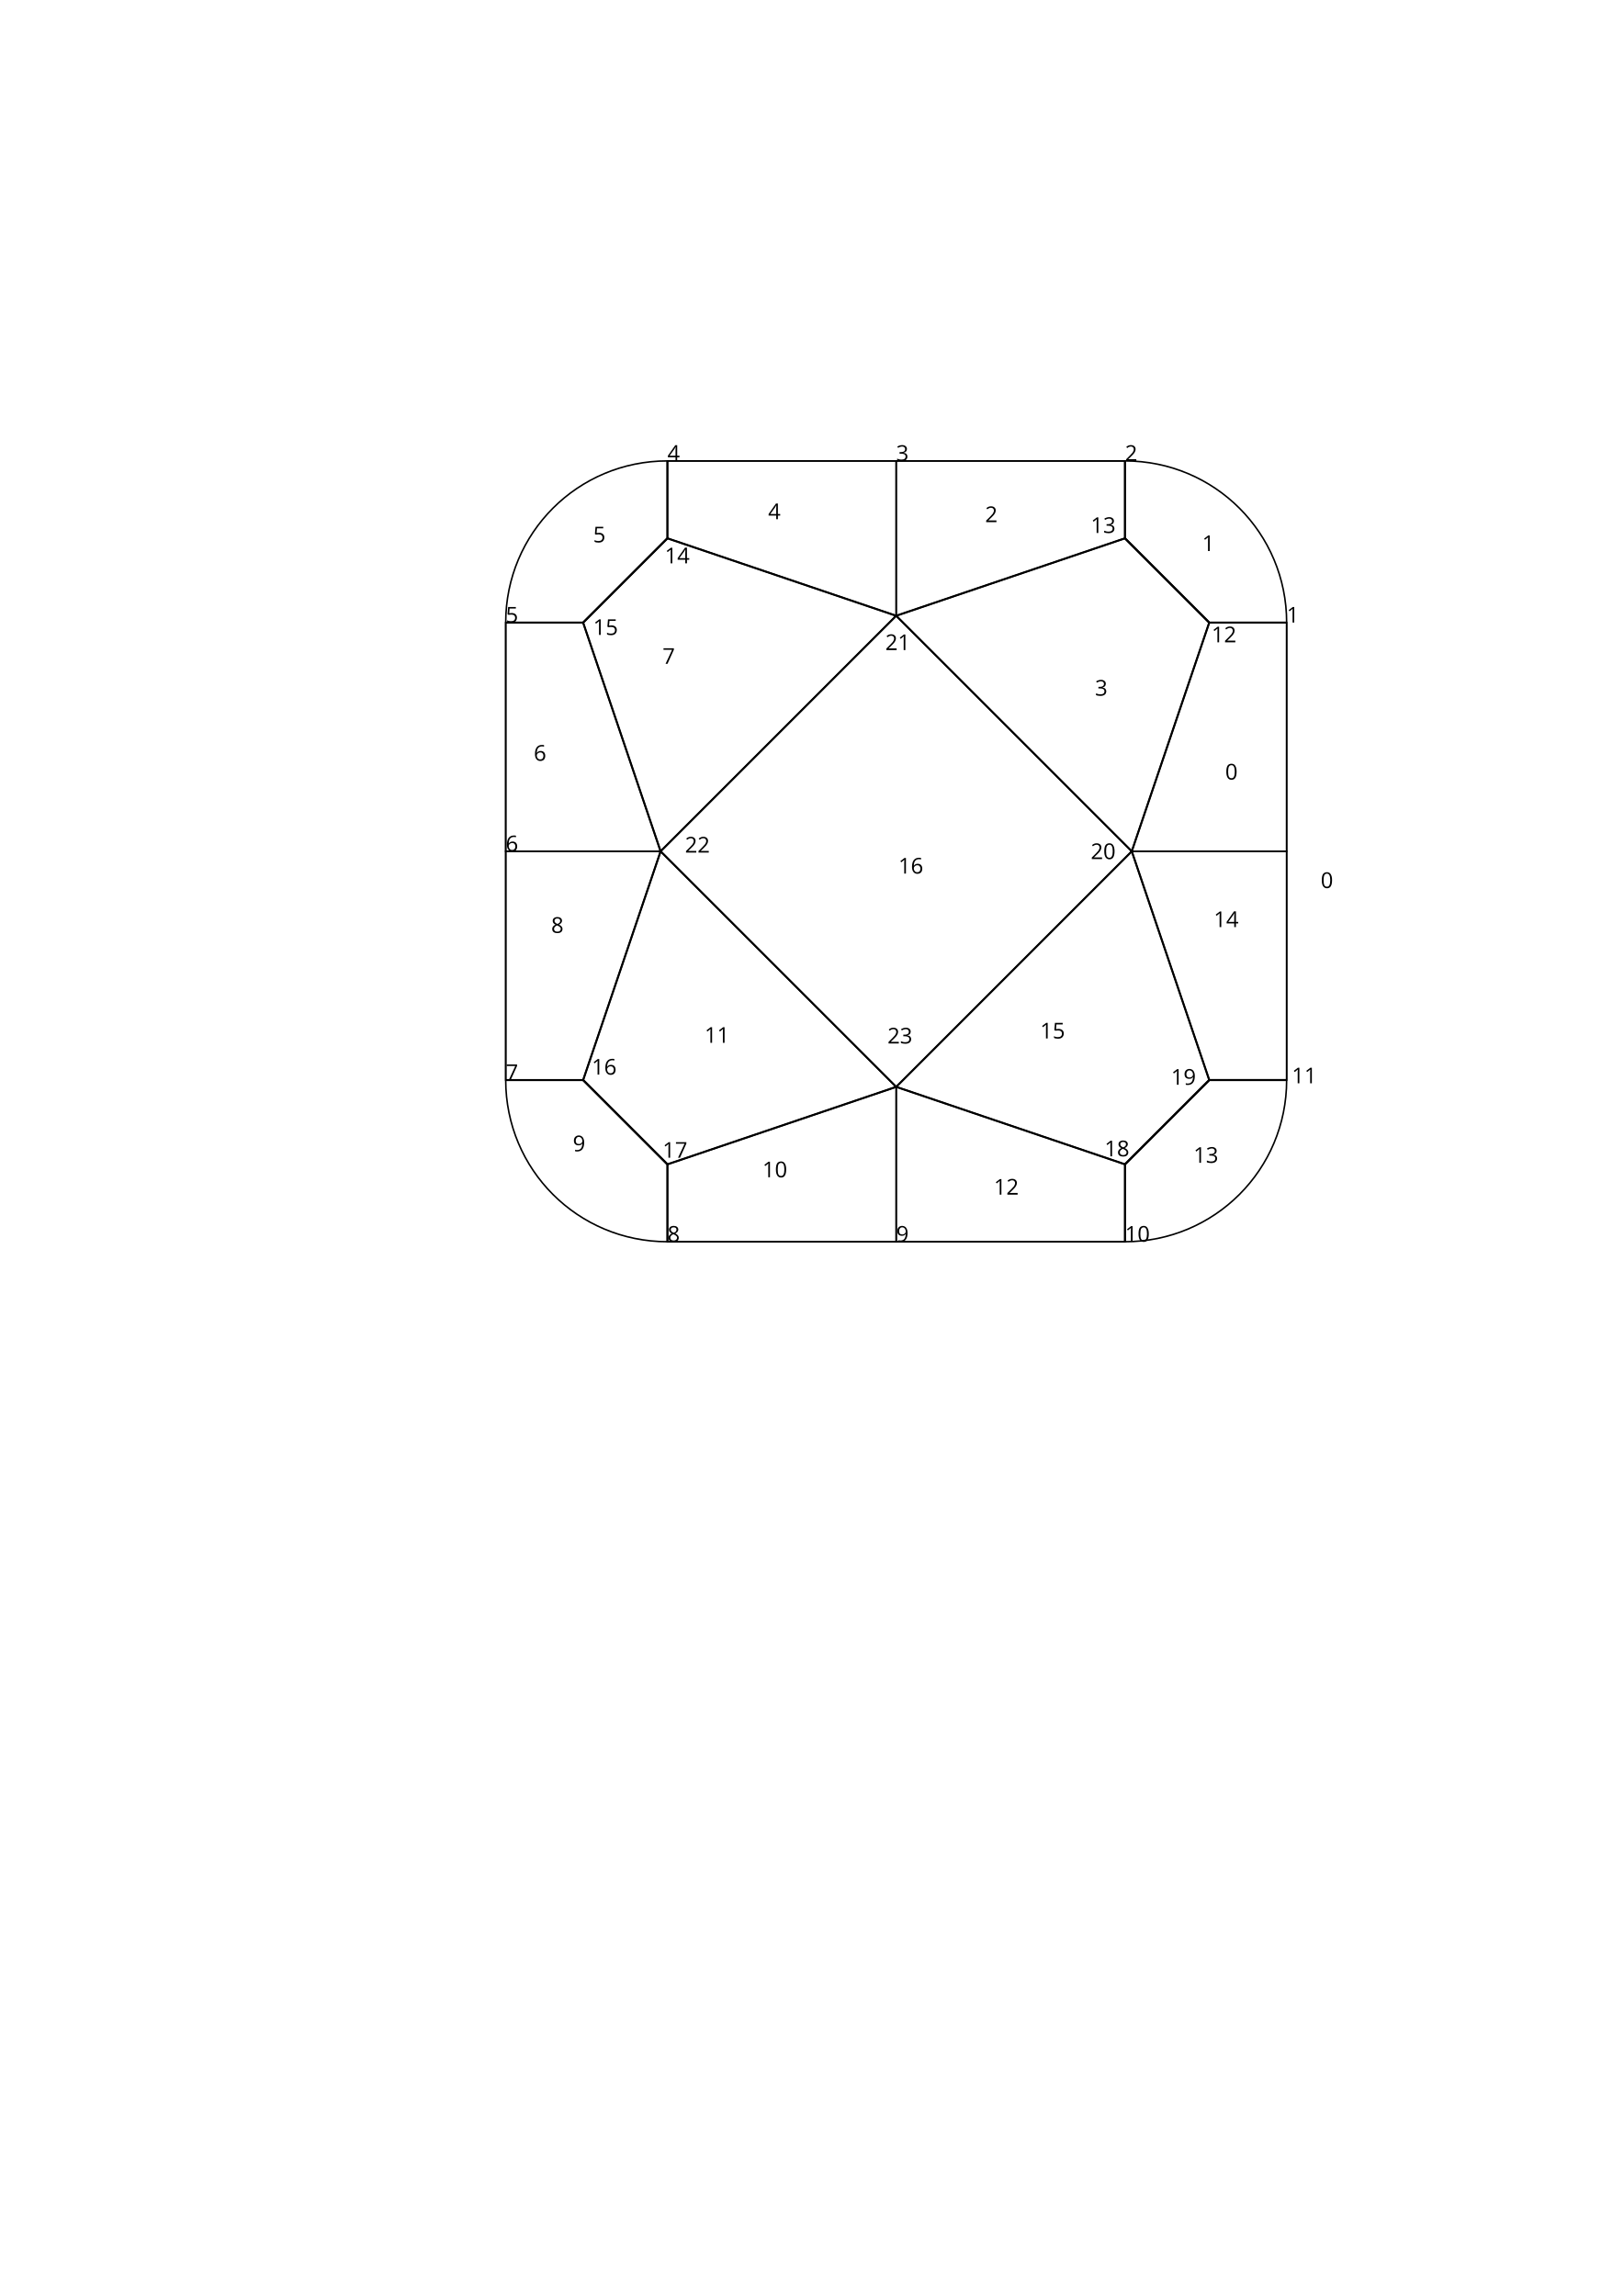
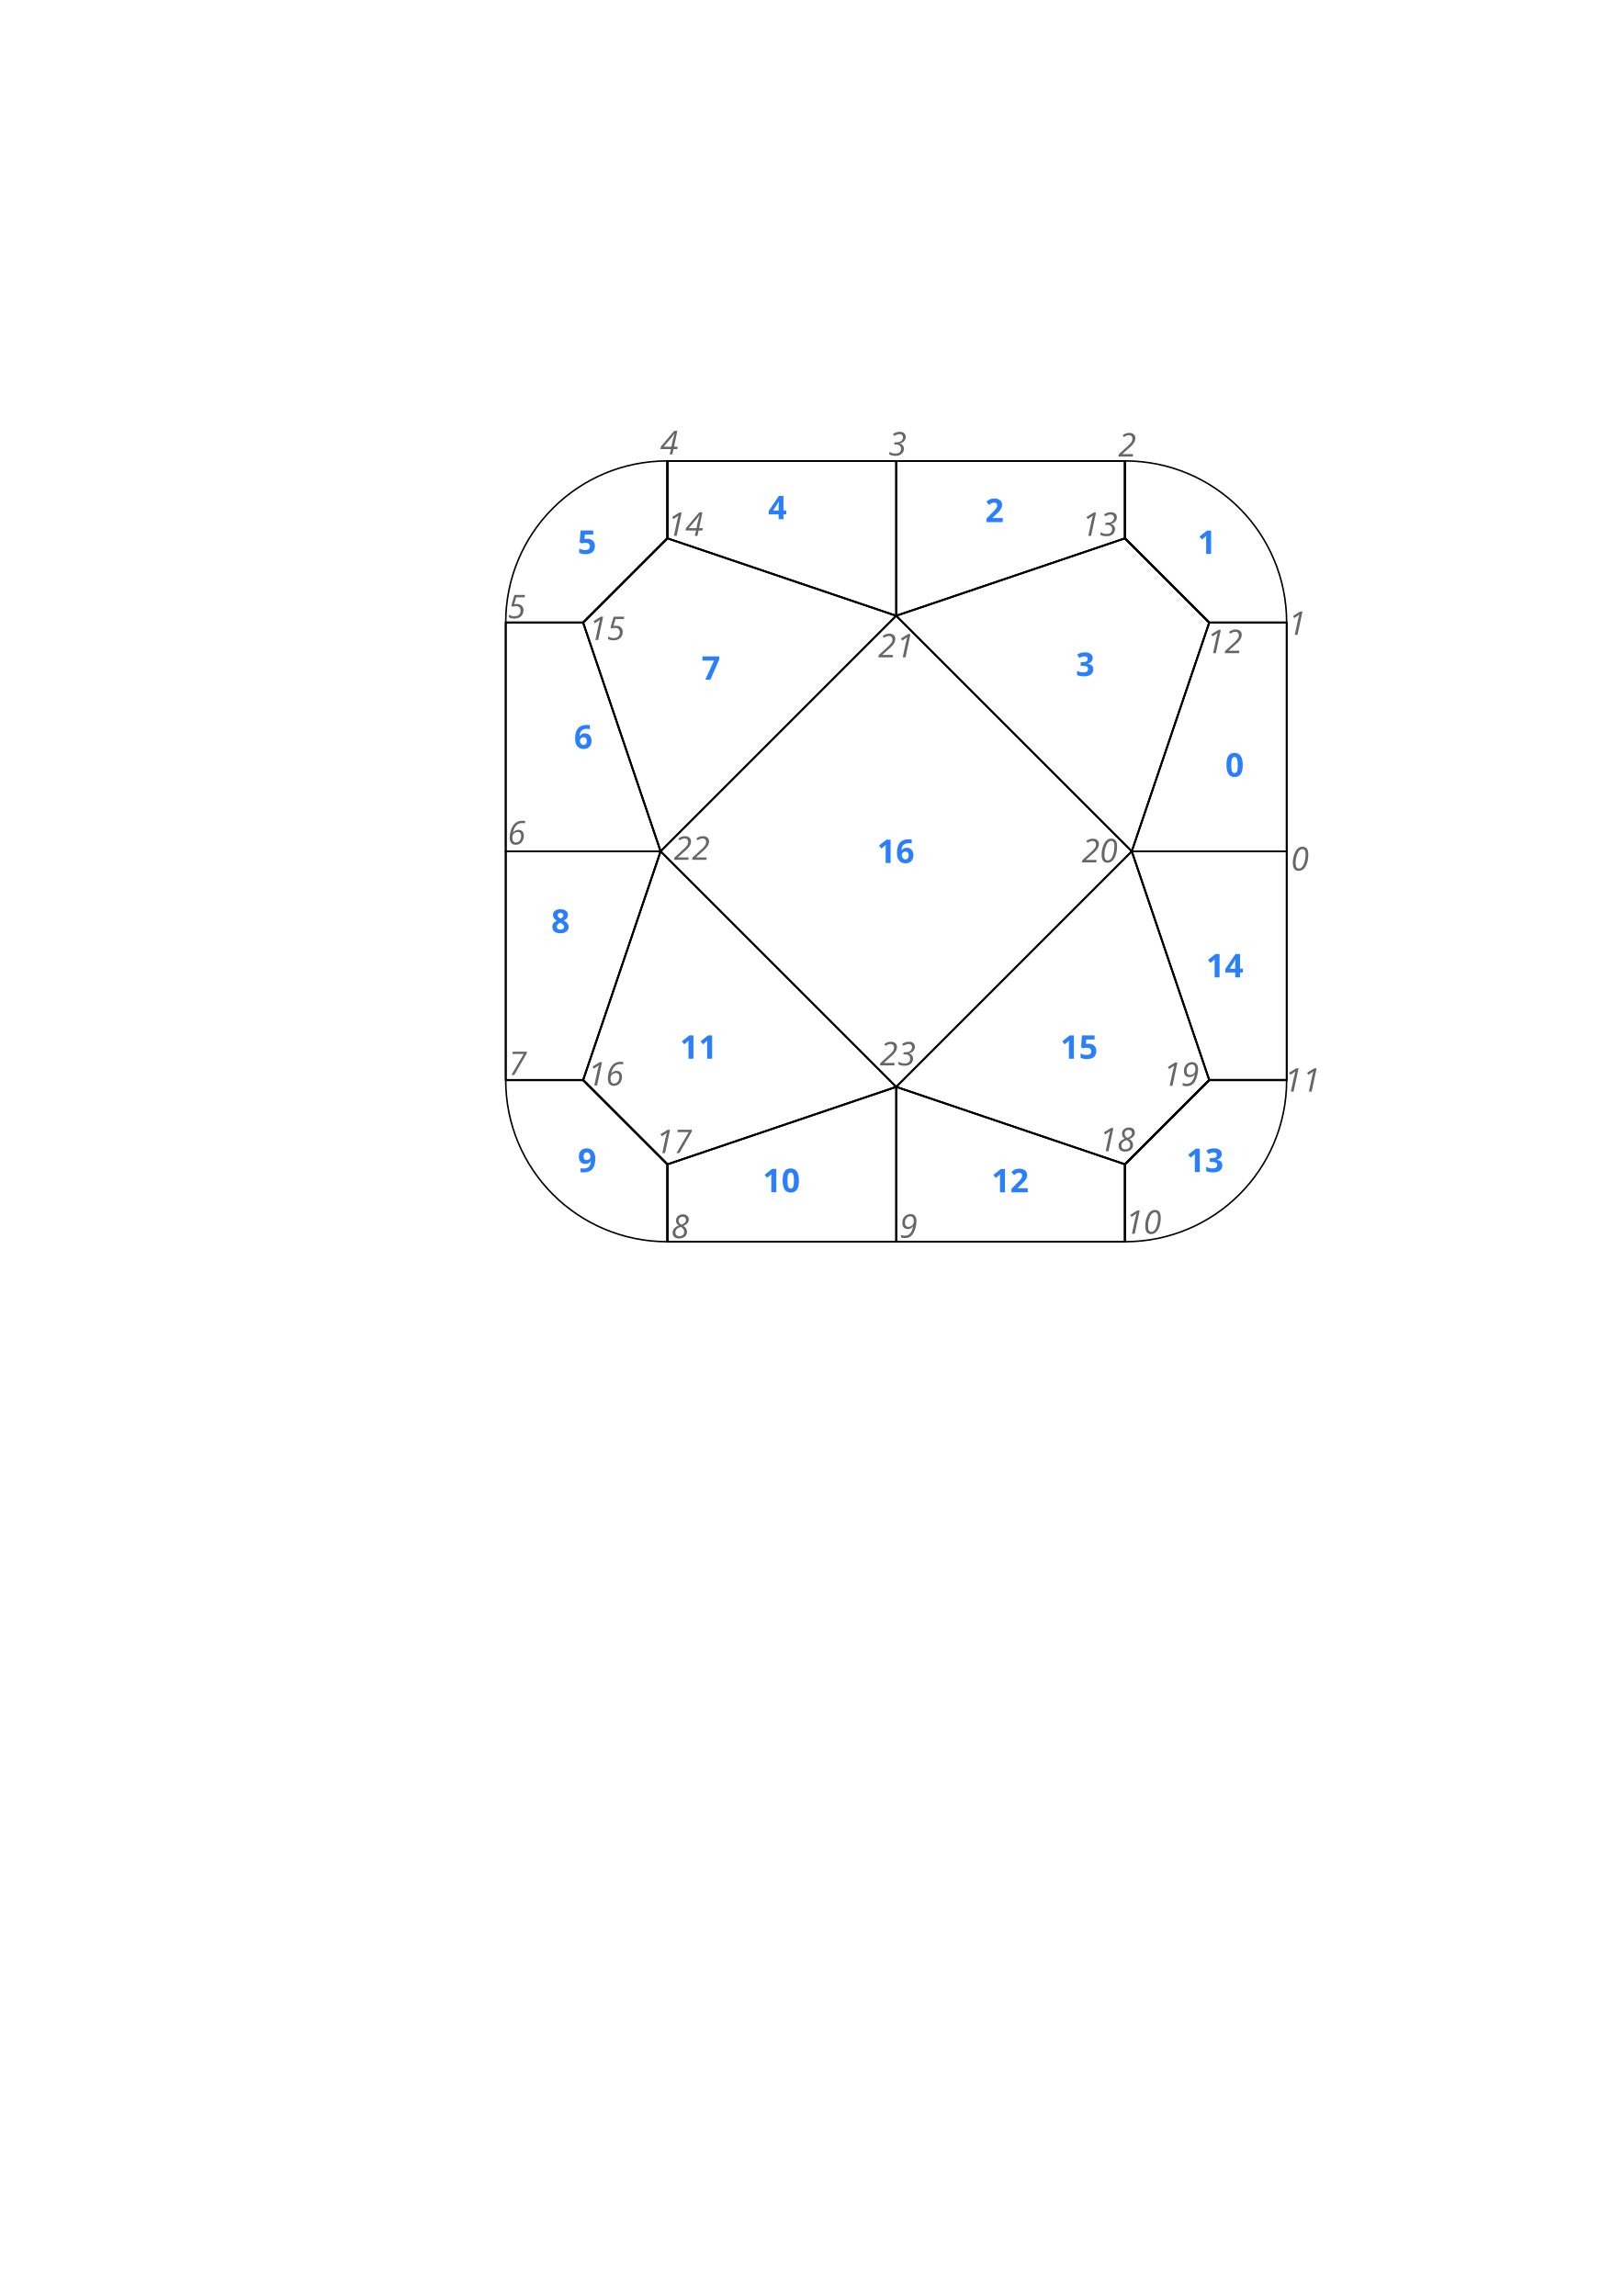
<svg xmlns="http://www.w3.org/2000/svg" width="210mm" height="297mm" viewBox="0 0 210 297" version="1.1" id="svg5">
  <defs id="defs2" />
-   <g id="layer1">
+   <g id="layer1" style="display:inline">
    <path id="rect234" style="fill:none;stroke:#000000;stroke-width:0.2;stop-color:#000000" d="m 86.318,59.622 h 59.177 c 11.585,0 20.912,9.327 20.912,20.912 v 59.177 c 0,11.585 -9.327,20.912 -20.912,20.912 H 86.318 c -11.585,0 -20.912,-9.327 -20.912,-20.912 V 80.534 c 0,-11.585 9.327,-20.912 20.912,-20.912 z" />
    <path style="fill:none;stroke:#000000;stroke-width:0.265px;stroke-linecap:butt;stroke-linejoin:miter;stroke-opacity:1" d="m 145.495,59.622 v 10.011 l 10.901,10.901 10.011,2e-6" id="path682" />
    <path id="rect688" style="fill:none;stroke:#000000;stroke-width:0.2;stop-color:#000000" d="m 115.906,59.622 h 29.588 v 10.011 l -29.588,10.019 z" />
    <path id="rect748" style="fill:none;stroke:#000000;stroke-width:0.2;stop-color:#000000" transform="rotate(90)" d="m 80.534,-166.407 h 29.588 l -10e-6,20.03 -29.588,-10.019 z" />
    <path style="fill:none;stroke:#000000;stroke-width:0.265px;stroke-linecap:butt;stroke-linejoin:miter;stroke-opacity:1" d="M 146.377,110.122 156.396,80.534 145.495,69.633 115.906,79.652 Z" id="path752" />
    <rect style="fill:none;stroke:#000000;stroke-width:0.2;stop-color:#000000" id="rect754" width="43.092" height="43.092" x="138.281" y="-25.636" transform="rotate(45)" />
    <path style="fill:none;stroke:#000000;stroke-width:0.265px;stroke-linecap:butt;stroke-linejoin:miter;stroke-opacity:1" d="m 65.407,80.536 h 10.011 l 10.901,-10.901 2e-6,-10.011" id="path756" />
    <path id="path758" style="fill:none;stroke:#000000;stroke-width:0.2;stop-color:#000000" d="M 65.407,110.124 V 80.536 h 10.011 l 10.019,29.588 z" />
    <path id="path760" style="fill:none;stroke:#000000;stroke-width:0.2;stop-color:#000000" d="m 86.319,59.624 h 29.588 l -1e-5,20.03 -29.588,-10.019 z" />
    <path style="fill:none;stroke:#000000;stroke-width:0.265px;stroke-linecap:butt;stroke-linejoin:miter;stroke-opacity:1" d="M 115.907,79.654 86.319,69.635 75.418,80.536 85.437,110.124 Z" id="path762" />
    <path style="fill:none;stroke:#000000;stroke-width:0.265px;stroke-linecap:butt;stroke-linejoin:miter;stroke-opacity:1" d="m 86.321,160.624 v -10.011 l -10.901,-10.901 -10.011,-1e-5" id="path764" />
    <path id="path766" style="fill:none;stroke:#000000;stroke-width:0.2;stop-color:#000000" d="M 115.909,160.624 H 86.321 v -10.011 l 29.588,-10.019 z" />
    <path id="path768" style="fill:none;stroke:#000000;stroke-width:0.2;stop-color:#000000" d="m 65.409,139.712 v -29.588 l 20.03,1e-5 -10.019,29.588 z" />
    <path style="fill:none;stroke:#000000;stroke-width:0.265px;stroke-linecap:butt;stroke-linejoin:miter;stroke-opacity:1" d="m 85.439,110.123 -10.019,29.588 10.901,10.901 29.588,-10.019 z" id="path770" />
    <path style="fill:none;stroke:#000000;stroke-width:0.265px;stroke-linecap:butt;stroke-linejoin:miter;stroke-opacity:1" d="m 166.409,139.71 h -10.011 l -10.901,10.901 -1e-5,10.011" id="path772" />
    <path id="path774" style="fill:none;stroke:#000000;stroke-width:0.2;stop-color:#000000" d="m 166.409,110.121 v 29.588 h -10.011 L 146.379,110.121 Z" />
    <path id="path776" style="fill:none;stroke:#000000;stroke-width:0.2;stop-color:#000000" d="M 145.497,160.622 H 115.908 l 1e-5,-20.03 29.588,10.019 z" />
    <path style="fill:none;stroke:#000000;stroke-width:0.265px;stroke-linecap:butt;stroke-linejoin:miter;stroke-opacity:1" d="m 115.908,140.592 29.588,10.019 10.901,-10.901 -10.019,-29.588 z" id="path778" />
-     <text xml:space="preserve" style="font-size:2.822px;line-height:1.25;font-family:'Open Sans';-inkscape-font-specification:'Open Sans, Normal';letter-spacing:0px;word-spacing:0px;writing-mode:lr-tb;stroke-width:0.265" x="170.812" y="114.872" id="text834">
-       <tspan id="tspan832" style="stroke-width:0.265" x="170.812" y="114.872">0</tspan>
+     <path style="fill:none;stroke:#000000;stroke-width:0.265px;stroke-linecap:butt;stroke-linejoin:miter;stroke-opacity:1" d="m 145.495,59.622 v 10.011 l 10.901,10.901 10.011,2e-6" id="path1579" />
+     <path id="path1581" style="fill:none;stroke:#000000;stroke-width:0.2;stop-color:#000000" d="m 115.906,59.622 h 29.588 v 10.011 l -29.588,10.019 z" />
+     <path id="path1583" style="fill:none;stroke:#000000;stroke-width:0.2;stop-color:#000000" transform="rotate(90)" d="m 80.534,-166.407 h 29.588 l -10e-6,20.03 -29.588,-10.019 z" />
+     <path style="fill:none;stroke:#000000;stroke-width:0.265px;stroke-linecap:butt;stroke-linejoin:miter;stroke-opacity:1" d="m 65.407,80.536 h 10.011 l 10.901,-10.901 2e-6,-10.011" id="path1589" />
+     <path id="path1591" style="fill:none;stroke:#000000;stroke-width:0.2;stop-color:#000000" d="M 65.407,110.124 V 80.536 h 10.011 l 10.019,29.588 z" />
+     <path id="path1593" style="fill:none;stroke:#000000;stroke-width:0.2;stop-color:#000000" d="m 86.319,59.624 h 29.588 l -1e-5,20.03 -29.588,-10.019 z" />
+     <path style="fill:none;stroke:#000000;stroke-width:0.265px;stroke-linecap:butt;stroke-linejoin:miter;stroke-opacity:1" d="m 86.321,160.624 v -10.011 l -10.901,-10.901 -10.011,-1e-5" id="path1597" />
+     <path id="path1599" style="fill:none;stroke:#000000;stroke-width:0.2;stop-color:#000000" d="M 115.909,160.624 H 86.321 v -10.011 l 29.588,-10.019 z" />
+     <path id="path1601" style="fill:none;stroke:#000000;stroke-width:0.2;stop-color:#000000" d="m 65.409,139.712 v -29.588 l 20.03,1e-5 -10.019,29.588 z" />
+     <path style="fill:none;stroke:#000000;stroke-width:0.265px;stroke-linecap:butt;stroke-linejoin:miter;stroke-opacity:1" d="m 166.409,139.71 h -10.011 l -10.901,10.901 -1e-5,10.011" id="path1605" />
+     <path id="path1607" style="fill:none;stroke:#000000;stroke-width:0.2;stop-color:#000000" d="m 166.409,110.121 v 29.588 h -10.011 L 146.379,110.121 Z" />
+     <path id="path1609" style="fill:none;stroke:#000000;stroke-width:0.2;stop-color:#000000" d="M 145.497,160.622 H 115.908 l 1e-5,-20.03 29.588,10.019 z" />
+   </g>
+   <g id="layer3" style="display:inline">
+     <text xml:space="preserve" style="font-style:italic;font-variant:normal;font-weight:normal;font-stretch:normal;font-size:4.233px;line-height:1.25;font-family:'Open Sans';-inkscape-font-specification:'Open Sans Italic';letter-spacing:0px;word-spacing:0px;writing-mode:lr-tb;fill:#666666;stroke-width:0.265" x="166.956" y="112.602" id="text834">
+       <tspan id="tspan832" style="font-style:italic;font-variant:normal;font-weight:normal;font-stretch:normal;font-size:4.233px;font-family:'Open Sans';-inkscape-font-specification:'Open Sans Italic';fill:#666666;stroke-width:0.265" x="166.956" y="112.602">0</tspan>
    </text>
-     <text xml:space="preserve" style="font-size:2.822px;line-height:1.25;font-family:'Open Sans';-inkscape-font-specification:'Open Sans, Normal';letter-spacing:0px;word-spacing:0px;writing-mode:lr-tb;stroke-width:0.265" x="166.407" y="80.534" id="text888">
-       <tspan id="tspan886" style="stroke-width:0.265" x="166.407" y="80.534">1</tspan>
+     <text xml:space="preserve" style="font-style:italic;font-variant:normal;font-weight:normal;font-stretch:normal;font-size:4.233px;line-height:1.25;font-family:'Open Sans';-inkscape-font-specification:'Open Sans Italic';letter-spacing:0px;word-spacing:0px;writing-mode:lr-tb;fill:#666666;stroke-width:0.265" x="166.594" y="82.124" id="text888">
+       <tspan id="tspan886" style="font-style:italic;font-variant:normal;font-weight:normal;font-stretch:normal;font-size:4.233px;font-family:'Open Sans';-inkscape-font-specification:'Open Sans Italic';fill:#666666;stroke-width:0.265" x="166.594" y="82.124">1</tspan>
    </text>
-     <text xml:space="preserve" style="font-size:2.822px;line-height:1.25;font-family:'Open Sans';-inkscape-font-specification:'Open Sans, Normal';letter-spacing:0px;word-spacing:0px;writing-mode:lr-tb;stroke-width:0.265" x="145.495" y="59.622" id="text892">
-       <tspan id="tspan890" style="stroke-width:0.265" x="145.495" y="59.622">2</tspan>
+     <text xml:space="preserve" style="font-style:italic;font-variant:normal;font-weight:normal;font-stretch:normal;font-size:4.233px;line-height:1.25;font-family:'Open Sans';-inkscape-font-specification:'Open Sans Italic';letter-spacing:0px;word-spacing:0px;writing-mode:lr-tb;fill:#666666;stroke-width:0.265" x="144.606" y="59.06" id="text892">
+       <tspan id="tspan890" style="font-style:italic;font-variant:normal;font-weight:normal;font-stretch:normal;font-size:4.233px;font-family:'Open Sans';-inkscape-font-specification:'Open Sans Italic';fill:#666666;stroke-width:0.265" x="144.606" y="59.06">2</tspan>
    </text>
-     <text xml:space="preserve" style="font-size:2.822px;line-height:1.25;font-family:'Open Sans';-inkscape-font-specification:'Open Sans, Normal';letter-spacing:0px;word-spacing:0px;writing-mode:lr-tb;stroke-width:0.265" x="115.906" y="59.622" id="text896">
-       <tspan id="tspan894" style="stroke-width:0.265" x="115.906" y="59.622">3</tspan>
+     <text xml:space="preserve" style="font-style:italic;font-variant:normal;font-weight:normal;font-stretch:normal;font-size:4.233px;line-height:1.25;font-family:'Open Sans';-inkscape-font-specification:'Open Sans Italic';letter-spacing:0px;word-spacing:0px;writing-mode:lr-tb;fill:#666666;stroke-width:0.265" x="114.924" y="58.92" id="text896">
+       <tspan id="tspan894" style="font-style:italic;font-variant:normal;font-weight:normal;font-stretch:normal;font-size:4.233px;font-family:'Open Sans';-inkscape-font-specification:'Open Sans Italic';fill:#666666;stroke-width:0.265" x="114.924" y="58.92">3</tspan>
    </text>
-     <text xml:space="preserve" style="font-size:2.822px;line-height:1.25;font-family:'Open Sans';-inkscape-font-specification:'Open Sans, Normal';letter-spacing:0px;word-spacing:0px;writing-mode:lr-tb;stroke-width:0.265" x="86.319" y="59.624" id="text900">
-       <tspan id="tspan898" style="stroke-width:0.265" x="86.319" y="59.624">4</tspan>
+     <text xml:space="preserve" style="font-style:italic;font-variant:normal;font-weight:normal;font-stretch:normal;font-size:4.233px;line-height:1.25;font-family:'Open Sans';-inkscape-font-specification:'Open Sans Italic';letter-spacing:0px;word-spacing:0px;writing-mode:lr-tb;fill:#666666;stroke-width:0.265" x="85.383" y="58.782" id="text900">
+       <tspan id="tspan898" style="font-style:italic;font-variant:normal;font-weight:normal;font-stretch:normal;font-size:4.233px;font-family:'Open Sans';-inkscape-font-specification:'Open Sans Italic';fill:#666666;stroke-width:0.265" x="85.383" y="58.782">4</tspan>
    </text>
-     <text xml:space="preserve" style="font-size:2.822px;line-height:1.25;font-family:'Open Sans';-inkscape-font-specification:'Open Sans, Normal';letter-spacing:0px;word-spacing:0px;writing-mode:lr-tb;stroke-width:0.265" x="65.406" y="80.534" id="text904">
-       <tspan id="tspan902" style="stroke-width:0.265" x="65.406" y="80.534">5</tspan>
+     <text xml:space="preserve" style="font-style:italic;font-variant:normal;font-weight:normal;font-stretch:normal;font-size:4.233px;line-height:1.25;font-family:'Open Sans';-inkscape-font-specification:'Open Sans Italic';letter-spacing:0px;word-spacing:0px;writing-mode:lr-tb;fill:#666666;stroke-width:0.265" x="65.64" y="79.973" id="text904">
+       <tspan id="tspan902" style="font-style:italic;font-variant:normal;font-weight:normal;font-stretch:normal;font-size:4.233px;font-family:'Open Sans';-inkscape-font-specification:'Open Sans Italic';fill:#666666;stroke-width:0.265" x="65.64" y="79.973">5</tspan>
    </text>
-     <text xml:space="preserve" style="font-size:2.822px;line-height:1.25;font-family:'Open Sans';-inkscape-font-specification:'Open Sans, Normal';letter-spacing:0px;word-spacing:0px;writing-mode:lr-tb;stroke-width:0.265" x="65.406" y="110.122" id="text908">
-       <tspan id="tspan906" style="stroke-width:0.265" x="65.406" y="110.122">6</tspan>
+     <text xml:space="preserve" style="font-style:italic;font-variant:normal;font-weight:normal;font-stretch:normal;font-size:4.233px;line-height:1.25;font-family:'Open Sans';-inkscape-font-specification:'Open Sans Italic';letter-spacing:0px;word-spacing:0px;writing-mode:lr-tb;fill:#666666;stroke-width:0.265" x="65.64" y="109.233" id="text908">
+       <tspan id="tspan906" style="font-style:italic;font-variant:normal;font-weight:normal;font-stretch:normal;font-size:4.233px;font-family:'Open Sans';-inkscape-font-specification:'Open Sans Italic';fill:#666666;stroke-width:0.265" x="65.64" y="109.233">6</tspan>
    </text>
-     <text xml:space="preserve" style="font-size:2.822px;line-height:1.25;font-family:'Open Sans';-inkscape-font-specification:'Open Sans, Normal';letter-spacing:0px;word-spacing:0px;writing-mode:lr-tb;stroke-width:0.265" x="65.406" y="139.711" id="text912">
-       <tspan id="tspan910" style="stroke-width:0.265" x="65.406" y="139.711">7</tspan>
+     <text xml:space="preserve" style="font-style:italic;font-variant:normal;font-weight:normal;font-stretch:normal;font-size:4.233px;line-height:1.25;font-family:'Open Sans';-inkscape-font-specification:'Open Sans Italic';letter-spacing:0px;word-spacing:0px;writing-mode:lr-tb;fill:#666666;stroke-width:0.265" x="65.78" y="139.056" id="text912">
+       <tspan id="tspan910" style="font-style:italic;font-variant:normal;font-weight:normal;font-stretch:normal;font-size:4.233px;font-family:'Open Sans';-inkscape-font-specification:'Open Sans Italic';fill:#666666;stroke-width:0.265" x="65.78" y="139.056">7</tspan>
    </text>
-     <text xml:space="preserve" style="font-size:2.822px;line-height:1.25;font-family:'Open Sans';-inkscape-font-specification:'Open Sans, Normal';letter-spacing:0px;word-spacing:0px;writing-mode:lr-tb;stroke-width:0.265" x="86.321" y="160.624" id="text916">
-       <tspan id="tspan914" style="stroke-width:0.265" x="86.321" y="160.624">8</tspan>
+     <text xml:space="preserve" style="font-style:italic;font-variant:normal;font-weight:normal;font-stretch:normal;font-size:4.233px;line-height:1.25;font-family:'Open Sans';-inkscape-font-specification:'Open Sans Italic';letter-spacing:0px;word-spacing:0px;writing-mode:lr-tb;fill:#666666;stroke-width:0.265" x="86.789" y="160.156" id="text916">
+       <tspan id="tspan914" style="font-style:italic;font-variant:normal;font-weight:normal;font-stretch:normal;font-size:4.233px;font-family:'Open Sans';-inkscape-font-specification:'Open Sans Italic';fill:#666666;stroke-width:0.265" x="86.789" y="160.156">8</tspan>
    </text>
-     <text xml:space="preserve" style="font-size:2.822px;line-height:1.25;font-family:'Open Sans';-inkscape-font-specification:'Open Sans, Normal';letter-spacing:0px;word-spacing:0px;writing-mode:lr-tb;stroke-width:0.265" x="115.909" y="160.622" id="text920">
-       <tspan id="tspan918" style="stroke-width:0.265" x="115.909" y="160.622">9</tspan>
+     <text xml:space="preserve" style="font-style:italic;font-variant:normal;font-weight:normal;font-stretch:normal;font-size:4.233px;line-height:1.25;font-family:'Open Sans';-inkscape-font-specification:'Open Sans Italic';letter-spacing:0px;word-spacing:0px;writing-mode:lr-tb;fill:#666666;stroke-width:0.265" x="116.33" y="160.107" id="text920">
+       <tspan id="tspan918" style="font-style:italic;font-variant:normal;font-weight:normal;font-stretch:normal;font-size:4.233px;font-family:'Open Sans';-inkscape-font-specification:'Open Sans Italic';fill:#666666;stroke-width:0.265" x="116.33" y="160.107">9</tspan>
    </text>
-     <text xml:space="preserve" style="font-size:2.822px;line-height:1.25;font-family:'Open Sans';-inkscape-font-specification:'Open Sans, Normal';letter-spacing:0px;word-spacing:0px;writing-mode:lr-tb;stroke-width:0.265" x="145.495" y="160.623" id="text924">
-       <tspan id="tspan922" style="stroke-width:0.265" x="145.495" y="160.623">10</tspan>
+     <text xml:space="preserve" style="font-style:italic;font-variant:normal;font-weight:normal;font-stretch:normal;font-size:4.233px;line-height:1.25;font-family:'Open Sans';-inkscape-font-specification:'Open Sans Italic';letter-spacing:0px;word-spacing:0px;writing-mode:lr-tb;fill:#666666;stroke-width:0.265" x="145.541" y="159.594" id="text924">
+       <tspan id="tspan922" style="font-style:italic;font-variant:normal;font-weight:normal;font-stretch:normal;font-size:4.233px;font-family:'Open Sans';-inkscape-font-specification:'Open Sans Italic';fill:#666666;stroke-width:0.265" x="145.541" y="159.594">10</tspan>
    </text>
-     <text xml:space="preserve" style="font-size:2.822px;line-height:1.25;font-family:'Open Sans';-inkscape-font-specification:'Open Sans, Normal';letter-spacing:0px;word-spacing:0px;writing-mode:lr-tb;stroke-width:0.265" x="156.687" y="83.087" id="text928">
-       <tspan id="tspan926" style="stroke-width:0.265" x="156.687" y="83.087">12</tspan>
+     <text xml:space="preserve" style="font-style:italic;font-variant:normal;font-weight:normal;font-stretch:normal;font-size:4.233px;line-height:1.25;font-family:'Open Sans';-inkscape-font-specification:'Open Sans Italic';letter-spacing:0px;word-spacing:0px;writing-mode:lr-tb;fill:#666666;stroke-width:0.265" x="156.032" y="84.49" id="text928">
+       <tspan id="tspan926" style="font-style:italic;font-variant:normal;font-weight:normal;font-stretch:normal;font-size:4.233px;font-family:'Open Sans';-inkscape-font-specification:'Open Sans Italic';fill:#666666;stroke-width:0.265" x="156.032" y="84.49">12</tspan>
    </text>
-     <text xml:space="preserve" style="font-size:2.822px;line-height:1.25;font-family:'Open Sans';-inkscape-font-specification:'Open Sans, Normal';letter-spacing:0px;word-spacing:0px;writing-mode:lr-tb;stroke-width:0.265" x="167.07" y="140.129" id="text932">
-       <tspan id="tspan930" style="stroke-width:0.265" x="167.07" y="140.129">11</tspan>
+     <text xml:space="preserve" style="font-style:italic;font-variant:normal;font-weight:normal;font-stretch:normal;font-size:4.233px;line-height:1.25;font-family:'Open Sans';-inkscape-font-specification:'Open Sans Italic';letter-spacing:0px;word-spacing:0px;writing-mode:lr-tb;fill:#666666;stroke-width:0.265" x="166.088" y="141.205" id="text932">
+       <tspan id="tspan930" style="font-style:italic;font-variant:normal;font-weight:normal;font-stretch:normal;font-size:4.233px;font-family:'Open Sans';-inkscape-font-specification:'Open Sans Italic';fill:#666666;stroke-width:0.265" x="166.088" y="141.205">11</tspan>
    </text>
-     <text xml:space="preserve" style="font-size:2.822px;line-height:1.25;font-family:'Open Sans';-inkscape-font-specification:'Open Sans, Normal';letter-spacing:0px;word-spacing:0px;writing-mode:lr-tb;stroke-width:0.265" x="141.065" y="68.942" id="text936">
-       <tspan id="tspan934" style="stroke-width:0.265" x="141.065" y="68.942">13</tspan>
+     <text xml:space="preserve" style="font-style:italic;font-variant:normal;font-weight:normal;font-stretch:normal;font-size:4.233px;line-height:1.25;font-family:'Open Sans';-inkscape-font-specification:'Open Sans Italic';letter-spacing:0px;word-spacing:0px;writing-mode:lr-tb;fill:#666666;stroke-width:0.265" x="139.896" y="69.316" id="text936">
+       <tspan id="tspan934" style="font-style:italic;font-variant:normal;font-weight:normal;font-stretch:normal;font-size:4.233px;font-family:'Open Sans';-inkscape-font-specification:'Open Sans Italic';fill:#666666;stroke-width:0.265" x="139.896" y="69.316">13</tspan>
    </text>
-     <text xml:space="preserve" style="font-size:2.822px;line-height:1.25;font-family:'Open Sans';-inkscape-font-specification:'Open Sans, Normal';letter-spacing:0px;word-spacing:0px;writing-mode:lr-tb;stroke-width:0.265" x="85.967" y="72.871" id="text940">
-       <tspan id="tspan938" style="stroke-width:0.265" x="85.967" y="72.871">14</tspan>
+     <text xml:space="preserve" style="font-style:italic;font-variant:normal;font-weight:normal;font-stretch:normal;font-size:4.233px;line-height:1.25;font-family:'Open Sans';-inkscape-font-specification:'Open Sans Italic';letter-spacing:0px;word-spacing:0px;writing-mode:lr-tb;fill:#666666;stroke-width:0.265" x="76.145" y="82.787" id="text944">
+       <tspan id="tspan942" style="font-style:italic;font-variant:normal;font-weight:normal;font-stretch:normal;font-size:4.233px;font-family:'Open Sans';-inkscape-font-specification:'Open Sans Italic';fill:#666666;stroke-width:0.265" x="76.145" y="82.787">15</tspan>
    </text>
-     <text xml:space="preserve" style="font-size:2.822px;line-height:1.25;font-family:'Open Sans';-inkscape-font-specification:'Open Sans, Normal';letter-spacing:0px;word-spacing:0px;writing-mode:lr-tb;stroke-width:0.265" x="76.706" y="82.132" id="text944">
-       <tspan id="tspan942" style="stroke-width:0.265" x="76.706" y="82.132">15</tspan>
+     <text xml:space="preserve" style="font-style:italic;font-variant:normal;font-weight:normal;font-stretch:normal;font-size:4.233px;line-height:1.25;font-family:'Open Sans';-inkscape-font-specification:'Open Sans Italic';letter-spacing:0px;word-spacing:0px;writing-mode:lr-tb;fill:#666666;stroke-width:0.265" x="76.005" y="140.41" id="text948">
+       <tspan id="tspan946" style="font-style:italic;font-variant:normal;font-weight:normal;font-stretch:normal;font-size:4.233px;font-family:'Open Sans';-inkscape-font-specification:'Open Sans Italic';fill:#666666;stroke-width:0.265" x="76.005" y="140.41">16</tspan>
    </text>
-     <text xml:space="preserve" style="font-size:2.822px;line-height:1.25;font-family:'Open Sans';-inkscape-font-specification:'Open Sans, Normal';letter-spacing:0px;word-spacing:0px;writing-mode:lr-tb;stroke-width:0.265" x="76.519" y="139.007" id="text948">
-       <tspan id="tspan946" style="stroke-width:0.265" x="76.519" y="139.007">16</tspan>
+     <text xml:space="preserve" style="font-style:italic;font-variant:normal;font-weight:normal;font-stretch:normal;font-size:4.233px;line-height:1.25;font-family:'Open Sans';-inkscape-font-specification:'Open Sans Italic';letter-spacing:0px;word-spacing:0px;writing-mode:lr-tb;fill:#666666;stroke-width:0.265" x="84.798" y="149.156" id="text956">
+       <tspan id="tspan954" style="font-style:italic;font-variant:normal;font-weight:normal;font-stretch:normal;font-size:4.233px;font-family:'Open Sans';-inkscape-font-specification:'Open Sans Italic';fill:#666666;stroke-width:0.265" x="84.798" y="149.156">17</tspan>
    </text>
-     <text xml:space="preserve" style="font-size:2.822px;line-height:1.25;font-family:'Open Sans';-inkscape-font-specification:'Open Sans, Normal';letter-spacing:0px;word-spacing:0px;writing-mode:lr-tb;stroke-width:0.265" x="85.687" y="149.764" id="text956">
-       <tspan id="tspan954" style="stroke-width:0.265" x="85.687" y="149.764">17</tspan>
+     <text xml:space="preserve" style="font-style:italic;font-variant:normal;font-weight:normal;font-stretch:normal;font-size:4.233px;line-height:1.25;font-family:'Open Sans';-inkscape-font-specification:'Open Sans Italic';letter-spacing:0px;word-spacing:0px;writing-mode:lr-tb;fill:#666666;stroke-width:0.265" x="142.141" y="148.923" id="text960">
+       <tspan id="tspan958" style="font-style:italic;font-variant:normal;font-weight:normal;font-stretch:normal;font-size:4.233px;font-family:'Open Sans';-inkscape-font-specification:'Open Sans Italic';fill:#666666;stroke-width:0.265" x="142.141" y="148.923">18</tspan>
    </text>
-     <text xml:space="preserve" style="font-size:2.822px;line-height:1.25;font-family:'Open Sans';-inkscape-font-specification:'Open Sans, Normal';letter-spacing:0px;word-spacing:0px;writing-mode:lr-tb;stroke-width:0.265" x="142.842" y="149.577" id="text960">
-       <tspan id="tspan958" style="stroke-width:0.265" x="142.842" y="149.577">18</tspan>
+     <text xml:space="preserve" style="font-style:italic;font-variant:normal;font-weight:normal;font-stretch:normal;font-size:4.233px;line-height:1.25;font-family:'Open Sans';-inkscape-font-specification:'Open Sans Italic';letter-spacing:0px;word-spacing:0px;writing-mode:lr-tb;fill:#666666;stroke-width:0.265" x="150.419" y="140.457" id="text964">
+       <tspan id="tspan962" style="font-style:italic;font-variant:normal;font-weight:normal;font-stretch:normal;font-size:4.233px;font-family:'Open Sans';-inkscape-font-specification:'Open Sans Italic';fill:#666666;stroke-width:0.265" x="150.419" y="140.457">19</tspan>
    </text>
-     <text xml:space="preserve" style="font-size:2.822px;line-height:1.25;font-family:'Open Sans';-inkscape-font-specification:'Open Sans, Normal';letter-spacing:0px;word-spacing:0px;writing-mode:lr-tb;stroke-width:0.265" x="151.448" y="140.316" id="text964">
-       <tspan id="tspan962" style="stroke-width:0.265" x="151.448" y="140.316">19</tspan>
+     <text xml:space="preserve" style="font-style:italic;font-variant:normal;font-weight:normal;font-stretch:normal;font-size:4.233px;line-height:1.25;font-family:'Open Sans';-inkscape-font-specification:'Open Sans Italic';letter-spacing:0px;word-spacing:0px;writing-mode:lr-tb;fill:#666666;stroke-width:0.265" x="139.896" y="111.552" id="text968">
+       <tspan id="tspan966" style="font-style:italic;font-variant:normal;font-weight:normal;font-stretch:normal;font-size:4.233px;font-family:'Open Sans';-inkscape-font-specification:'Open Sans Italic';fill:#666666;stroke-width:0.265" x="139.896" y="111.552">20</tspan>
    </text>
-     <text xml:space="preserve" style="font-size:2.822px;line-height:1.25;font-family:'Open Sans';-inkscape-font-specification:'Open Sans, Normal';letter-spacing:0px;word-spacing:0px;writing-mode:lr-tb;stroke-width:0.265" x="141.065" y="111.131" id="text968">
-       <tspan id="tspan966" style="stroke-width:0.265" x="141.065" y="111.131">20</tspan>
+     <text xml:space="preserve" style="font-style:italic;font-variant:normal;font-weight:normal;font-stretch:normal;font-size:4.233px;line-height:1.25;font-family:'Open Sans';-inkscape-font-specification:'Open Sans Italic';letter-spacing:0px;word-spacing:0px;writing-mode:lr-tb;fill:#666666;stroke-width:0.265" x="113.563" y="85.032" id="text972">
+       <tspan id="tspan970" style="font-style:italic;font-variant:normal;font-weight:normal;font-stretch:normal;font-size:4.233px;font-family:'Open Sans';-inkscape-font-specification:'Open Sans Italic';fill:#666666;stroke-width:0.265" x="113.563" y="85.032">21</tspan>
    </text>
-     <text xml:space="preserve" style="font-size:2.822px;line-height:1.25;font-family:'Open Sans';-inkscape-font-specification:'Open Sans, Normal';letter-spacing:0px;word-spacing:0px;writing-mode:lr-tb;stroke-width:0.265" x="114.498" y="84.096" id="text972">
-       <tspan id="tspan970" style="stroke-width:0.265" x="114.498" y="84.096">21</tspan>
+     <text xml:space="preserve" style="font-style:italic;font-variant:normal;font-weight:normal;font-stretch:normal;font-size:4.233px;line-height:1.25;font-family:'Open Sans';-inkscape-font-specification:'Open Sans Italic';letter-spacing:0px;word-spacing:0px;writing-mode:lr-tb;fill:#666666;stroke-width:0.265" x="87.137" y="111.224" id="text976">
+       <tspan id="tspan974" style="font-style:italic;font-variant:normal;font-weight:normal;font-stretch:normal;font-size:4.233px;font-family:'Open Sans';-inkscape-font-specification:'Open Sans Italic';fill:#666666;stroke-width:0.265" x="87.137" y="111.224">22</tspan>
    </text>
-     <text xml:space="preserve" style="font-size:2.822px;line-height:1.25;font-family:'Open Sans';-inkscape-font-specification:'Open Sans, Normal';letter-spacing:0px;word-spacing:0px;writing-mode:lr-tb;stroke-width:0.265" x="88.586" y="110.289" id="text976">
-       <tspan id="tspan974" style="stroke-width:0.265" x="88.586" y="110.289">22</tspan>
+     <text xml:space="preserve" style="font-style:italic;font-variant:normal;font-weight:normal;font-stretch:normal;font-size:4.233px;line-height:1.25;font-family:'Open Sans';-inkscape-font-specification:'Open Sans Italic';letter-spacing:0px;word-spacing:0px;writing-mode:lr-tb;fill:#666666;stroke-width:0.265" x="113.773" y="137.814" id="text980">
+       <tspan id="tspan978" style="font-style:italic;font-variant:normal;font-weight:normal;font-stretch:normal;font-size:4.233px;font-family:'Open Sans';-inkscape-font-specification:'Open Sans Italic';fill:#666666;stroke-width:0.265" x="113.773" y="137.814">23</tspan>
    </text>
-     <text xml:space="preserve" style="font-size:2.822px;line-height:1.25;font-family:'Open Sans';-inkscape-font-specification:'Open Sans, Normal';letter-spacing:0px;word-spacing:0px;writing-mode:lr-tb;stroke-width:0.265" x="114.779" y="134.984" id="text980">
-       <tspan id="tspan978" style="stroke-width:0.265" x="114.779" y="134.984">23</tspan>
+     <text xml:space="preserve" style="font-style:italic;font-variant:normal;font-weight:normal;font-stretch:normal;font-size:4.233px;line-height:1.25;font-family:'Open Sans';-inkscape-font-specification:'Open Sans Italic';letter-spacing:0px;word-spacing:0px;writing-mode:lr-tb;fill:#666666;stroke-width:0.265" x="86.295" y="69.316" id="text940">
+       <tspan id="tspan938" style="font-style:italic;font-variant:normal;font-weight:normal;font-stretch:normal;font-size:4.233px;font-family:'Open Sans';-inkscape-font-specification:'Open Sans Italic';fill:#666666;stroke-width:0.265" x="86.295" y="69.316">14</tspan>
    </text>
-     <text xml:space="preserve" style="font-size:2.822px;line-height:1.25;font-family:'Open Sans';-inkscape-font-specification:'Open Sans, Normal';letter-spacing:0px;word-spacing:0px;writing-mode:lr-tb;stroke-width:0.265" x="158.464" y="100.841" id="text984">
-       <tspan id="tspan982" style="stroke-width:0.265" x="158.464" y="100.841">0</tspan>
+   </g>
+   <g id="layer4" style="display:inline">
+     <text xml:space="preserve" style="font-style:normal;font-variant:normal;font-weight:bold;font-stretch:normal;font-size:4.233px;line-height:1.25;font-family:'Open Sans';-inkscape-font-specification:'Open Sans Bold';letter-spacing:0px;word-spacing:0px;writing-mode:lr-tb;stroke-width:0.265;fill:#2a7fff" x="158.464" y="100.467" id="text984">
+       <tspan id="tspan982" style="font-style:normal;font-variant:normal;font-weight:bold;font-stretch:normal;font-size:4.233px;font-family:'Open Sans';-inkscape-font-specification:'Open Sans Bold';stroke-width:0.265;fill:#2a7fff" x="158.464" y="100.467">0</tspan>
    </text>
-     <text xml:space="preserve" style="font-size:2.822px;line-height:1.25;font-family:'Open Sans';-inkscape-font-specification:'Open Sans, Normal';letter-spacing:0px;word-spacing:0px;writing-mode:lr-tb;stroke-width:0.265" x="155.471" y="71.281" id="text988">
-       <tspan id="tspan986" style="stroke-width:0.265" x="155.471" y="71.281">1</tspan>
+     <text xml:space="preserve" style="font-style:normal;font-variant:normal;font-weight:bold;font-stretch:normal;font-size:4.233px;line-height:1.25;font-family:'Open Sans';-inkscape-font-specification:'Open Sans Bold';letter-spacing:0px;word-spacing:0px;writing-mode:lr-tb;stroke-width:0.265;fill:#2a7fff" x="154.885" y="71.655" id="text988">
+       <tspan id="tspan986" style="font-style:normal;font-variant:normal;font-weight:bold;font-stretch:normal;font-size:4.233px;font-family:'Open Sans';-inkscape-font-specification:'Open Sans Bold';stroke-width:0.265;fill:#2a7fff" x="154.885" y="71.655">1</tspan>
    </text>
-     <text xml:space="preserve" style="font-size:2.822px;line-height:1.25;font-family:'Open Sans';-inkscape-font-specification:'Open Sans, Normal';letter-spacing:0px;word-spacing:0px;writing-mode:lr-tb;stroke-width:0.265" x="127.407" y="67.539" id="text992">
-       <tspan id="tspan990" style="stroke-width:0.265" x="127.407" y="67.539">2</tspan>
+     <text xml:space="preserve" style="font-style:normal;font-variant:normal;font-weight:bold;font-stretch:normal;font-size:4.233px;line-height:1.25;font-family:'Open Sans';-inkscape-font-specification:'Open Sans Bold';letter-spacing:0px;word-spacing:0px;writing-mode:lr-tb;stroke-width:0.265;fill:#2a7fff" x="127.407" y="67.539" id="text992">
+       <tspan id="tspan990" style="font-style:normal;font-variant:normal;font-weight:bold;font-stretch:normal;font-size:4.233px;font-family:'Open Sans';-inkscape-font-specification:'Open Sans Bold';stroke-width:0.265;fill:#2a7fff" x="127.407" y="67.539">2</tspan>
    </text>
-     <text xml:space="preserve" style="font-size:2.822px;line-height:1.25;font-family:'Open Sans';-inkscape-font-specification:'Open Sans, Normal';letter-spacing:0px;word-spacing:0px;writing-mode:lr-tb;stroke-width:0.265" x="141.626" y="89.99" id="text996">
-       <tspan id="tspan994" style="stroke-width:0.265" x="141.626" y="89.99">3</tspan>
+     <text xml:space="preserve" style="font-style:normal;font-variant:normal;font-weight:bold;font-stretch:normal;font-size:4.233px;line-height:1.25;font-family:'Open Sans';-inkscape-font-specification:'Open Sans Bold';letter-spacing:0px;word-spacing:0px;writing-mode:lr-tb;stroke-width:0.265;fill:#2a7fff" x="139.144" y="87.445" id="text996">
+       <tspan id="tspan994" style="font-style:normal;font-variant:normal;font-weight:bold;font-stretch:normal;font-size:4.233px;font-family:'Open Sans';-inkscape-font-specification:'Open Sans Bold';stroke-width:0.265;fill:#2a7fff" x="139.144" y="87.445">3</tspan>
    </text>
-     <text xml:space="preserve" style="font-size:2.822px;line-height:1.25;font-family:'Open Sans';-inkscape-font-specification:'Open Sans, Normal';letter-spacing:0px;word-spacing:0px;writing-mode:lr-tb;stroke-width:0.265" x="99.344" y="67.165" id="text1000">
-       <tspan id="tspan998" style="stroke-width:0.265" x="99.344" y="67.165">4</tspan>
+     <text xml:space="preserve" style="font-style:normal;font-variant:normal;font-weight:bold;font-stretch:normal;font-size:4.233px;line-height:1.25;font-family:'Open Sans';-inkscape-font-specification:'Open Sans Bold';letter-spacing:0px;word-spacing:0px;writing-mode:lr-tb;stroke-width:0.265;fill:#2a7fff" x="99.344" y="67.165" id="text1000">
+       <tspan id="tspan998" style="font-style:normal;font-variant:normal;font-weight:bold;font-stretch:normal;font-size:4.233px;font-family:'Open Sans';-inkscape-font-specification:'Open Sans Bold';stroke-width:0.265;fill:#2a7fff" x="99.344" y="67.165">4</tspan>
    </text>
-     <text xml:space="preserve" style="font-size:2.822px;line-height:1.25;font-family:'Open Sans';-inkscape-font-specification:'Open Sans, Normal';letter-spacing:0px;word-spacing:0px;writing-mode:lr-tb;stroke-width:0.265" x="76.706" y="70.158" id="text1004">
-       <tspan id="tspan1002" style="stroke-width:0.265" x="76.706" y="70.158">5</tspan>
+     <text xml:space="preserve" style="font-style:normal;font-variant:normal;font-weight:bold;font-stretch:normal;font-size:4.233px;line-height:1.25;font-family:'Open Sans';-inkscape-font-specification:'Open Sans Bold';letter-spacing:0px;word-spacing:0px;writing-mode:lr-tb;stroke-width:0.265;fill:#2a7fff" x="74.712" y="71.636" id="text1004">
+       <tspan id="tspan1002" style="font-style:normal;font-variant:normal;font-weight:bold;font-stretch:normal;font-size:4.233px;font-family:'Open Sans';-inkscape-font-specification:'Open Sans Bold';stroke-width:0.265;fill:#2a7fff" x="74.712" y="71.636">5</tspan>
    </text>
-     <text xml:space="preserve" style="font-size:2.822px;line-height:1.25;font-family:'Open Sans';-inkscape-font-specification:'Open Sans, Normal';letter-spacing:0px;word-spacing:0px;writing-mode:lr-tb;stroke-width:0.265" x="69.036" y="98.409" id="text1008">
-       <tspan id="tspan1006" style="stroke-width:0.265" x="69.036" y="98.409">6</tspan>
+     <text xml:space="preserve" style="font-style:normal;font-variant:normal;font-weight:bold;font-stretch:normal;font-size:4.233px;line-height:1.25;font-family:'Open Sans';-inkscape-font-specification:'Open Sans Bold';letter-spacing:0px;word-spacing:0px;writing-mode:lr-tb;stroke-width:0.265;fill:#2a7fff" x="74.226" y="96.838" id="text1008">
+       <tspan id="tspan1006" style="font-style:normal;font-variant:normal;font-weight:bold;font-stretch:normal;font-size:4.233px;font-family:'Open Sans';-inkscape-font-specification:'Open Sans Bold';stroke-width:0.265;fill:#2a7fff" x="74.226" y="96.838">6</tspan>
    </text>
-     <text xml:space="preserve" style="font-size:2.822px;line-height:1.25;font-family:'Open Sans';-inkscape-font-specification:'Open Sans, Normal';letter-spacing:0px;word-spacing:0px;writing-mode:lr-tb;stroke-width:0.265" x="85.687" y="85.874" id="text1012">
-       <tspan id="tspan1010" style="stroke-width:0.265" x="85.687" y="85.874">7</tspan>
+     <text xml:space="preserve" style="font-style:normal;font-variant:normal;font-weight:bold;font-stretch:normal;font-size:4.233px;line-height:1.25;font-family:'Open Sans';-inkscape-font-specification:'Open Sans Bold';letter-spacing:0px;word-spacing:0px;writing-mode:lr-tb;stroke-width:0.265;fill:#2a7fff" x="90.738" y="87.932" id="text1012">
+       <tspan id="tspan1010" style="font-style:normal;font-variant:normal;font-weight:bold;font-stretch:normal;font-size:4.233px;font-family:'Open Sans';-inkscape-font-specification:'Open Sans Bold';stroke-width:0.265;fill:#2a7fff" x="90.738" y="87.932">7</tspan>
    </text>
-     <text xml:space="preserve" style="font-size:2.822px;line-height:1.25;font-family:'Open Sans';-inkscape-font-specification:'Open Sans, Normal';letter-spacing:0px;word-spacing:0px;writing-mode:lr-tb;stroke-width:0.265" x="71.281" y="120.672" id="text1016">
-       <tspan id="tspan1014" style="stroke-width:0.265" x="71.281" y="120.672">8</tspan>
+     <text xml:space="preserve" style="font-style:normal;font-variant:normal;font-weight:bold;font-stretch:normal;font-size:4.233px;line-height:1.25;font-family:'Open Sans';-inkscape-font-specification:'Open Sans Bold';letter-spacing:0px;word-spacing:0px;writing-mode:lr-tb;stroke-width:0.265;fill:#2a7fff" x="71.281" y="120.672" id="text1016">
+       <tspan id="tspan1014" style="font-style:normal;font-variant:normal;font-weight:bold;font-stretch:normal;font-size:4.233px;font-family:'Open Sans';-inkscape-font-specification:'Open Sans Bold';stroke-width:0.265;fill:#2a7fff" x="71.281" y="120.672">8</tspan>
    </text>
-     <text xml:space="preserve" style="font-size:2.822px;line-height:1.25;font-family:'Open Sans';-inkscape-font-specification:'Open Sans, Normal';letter-spacing:0px;word-spacing:0px;writing-mode:lr-tb;stroke-width:0.265" x="74.087" y="148.923" id="text1020">
-       <tspan id="tspan1018" style="stroke-width:0.265" x="74.087" y="148.923">9</tspan>
+     <text xml:space="preserve" style="font-style:normal;font-variant:normal;font-weight:bold;font-stretch:normal;font-size:4.233px;line-height:1.25;font-family:'Open Sans';-inkscape-font-specification:'Open Sans Bold';letter-spacing:0px;word-spacing:0px;writing-mode:lr-tb;stroke-width:0.265;fill:#2a7fff" x="74.728" y="151.61" id="text1020">
+       <tspan id="tspan1018" style="font-style:normal;font-variant:normal;font-weight:bold;font-stretch:normal;font-size:4.233px;font-family:'Open Sans';-inkscape-font-specification:'Open Sans Bold';stroke-width:0.265;fill:#2a7fff" x="74.728" y="151.61">9</tspan>
    </text>
-     <text xml:space="preserve" style="font-size:2.822px;line-height:1.25;font-family:'Open Sans';-inkscape-font-specification:'Open Sans, Normal';letter-spacing:0px;word-spacing:0px;writing-mode:lr-tb;stroke-width:0.265" x="98.596" y="152.29" id="text1024">
-       <tspan id="tspan1022" style="stroke-width:0.265" x="98.596" y="152.29">10</tspan>
+     <text xml:space="preserve" style="font-style:normal;font-variant:normal;font-weight:bold;font-stretch:normal;font-size:4.233px;line-height:1.25;font-family:'Open Sans';-inkscape-font-specification:'Open Sans Bold';letter-spacing:0px;word-spacing:0px;writing-mode:lr-tb;stroke-width:0.265;fill:#2a7fff" x="98.649" y="154.22" id="text1024">
+       <tspan id="tspan1022" style="font-style:normal;font-variant:normal;font-weight:bold;font-stretch:normal;font-size:4.233px;font-family:'Open Sans';-inkscape-font-specification:'Open Sans Bold';stroke-width:0.265;fill:#2a7fff" x="98.649" y="154.22">10</tspan>
    </text>
-     <text xml:space="preserve" style="font-size:2.822px;line-height:1.25;font-family:'Open Sans';-inkscape-font-specification:'Open Sans, Normal';letter-spacing:0px;word-spacing:0px;writing-mode:lr-tb;stroke-width:0.265" x="91.112" y="134.891" id="text1028">
-       <tspan id="tspan1026" style="stroke-width:0.265" x="91.112" y="134.891">11</tspan>
+     <text xml:space="preserve" style="font-style:normal;font-variant:normal;font-weight:bold;font-stretch:normal;font-size:4.233px;line-height:1.25;font-family:'Open Sans';-inkscape-font-specification:'Open Sans Bold';letter-spacing:0px;word-spacing:0px;writing-mode:lr-tb;stroke-width:0.265;fill:#2a7fff" x="87.932" y="136.949" id="text1028">
+       <tspan id="tspan1026" style="font-style:normal;font-variant:normal;font-weight:bold;font-stretch:normal;font-size:4.233px;font-family:'Open Sans';-inkscape-font-specification:'Open Sans Bold';stroke-width:0.265;fill:#2a7fff" x="87.932" y="136.949">11</tspan>
    </text>
-     <text xml:space="preserve" style="font-size:2.822px;line-height:1.25;font-family:'Open Sans';-inkscape-font-specification:'Open Sans, Normal';letter-spacing:0px;word-spacing:0px;writing-mode:lr-tb;stroke-width:0.265" x="128.53" y="154.535" id="text1032">
-       <tspan id="tspan1030" style="stroke-width:0.265" x="128.53" y="154.535">12</tspan>
+     <text xml:space="preserve" style="font-style:normal;font-variant:normal;font-weight:bold;font-stretch:normal;font-size:4.233px;line-height:1.25;font-family:'Open Sans';-inkscape-font-specification:'Open Sans Bold';letter-spacing:0px;word-spacing:0px;writing-mode:lr-tb;stroke-width:0.265;fill:#2a7fff" x="128.228" y="154.236" id="text1032">
+       <tspan id="tspan1030" style="font-style:normal;font-variant:normal;font-weight:bold;font-stretch:normal;font-size:4.233px;font-family:'Open Sans';-inkscape-font-specification:'Open Sans Bold';stroke-width:0.265;fill:#2a7fff" x="128.228" y="154.236">12</tspan>
    </text>
-     <text xml:space="preserve" style="font-size:2.822px;line-height:1.25;font-family:'Open Sans';-inkscape-font-specification:'Open Sans, Normal';letter-spacing:0px;word-spacing:0px;writing-mode:lr-tb;stroke-width:0.265" x="154.348" y="150.419" id="text1036">
-       <tspan id="tspan1034" style="stroke-width:0.265" x="154.348" y="150.419">13</tspan>
+     <text xml:space="preserve" style="font-style:normal;font-variant:normal;font-weight:bold;font-stretch:normal;font-size:4.233px;line-height:1.25;font-family:'Open Sans';-inkscape-font-specification:'Open Sans Bold';letter-spacing:0px;word-spacing:0px;writing-mode:lr-tb;stroke-width:0.265;fill:#2a7fff" x="153.427" y="151.612" id="text1036">
+       <tspan id="tspan1034" style="font-style:normal;font-variant:normal;font-weight:bold;font-stretch:normal;font-size:4.233px;font-family:'Open Sans';-inkscape-font-specification:'Open Sans Bold';stroke-width:0.265;fill:#2a7fff" x="153.427" y="151.612">13</tspan>
    </text>
-     <text xml:space="preserve" style="font-size:2.822px;line-height:1.25;font-family:'Open Sans';-inkscape-font-specification:'Open Sans, Normal';letter-spacing:0px;word-spacing:0px;writing-mode:lr-tb;stroke-width:0.265" x="156.967" y="119.924" id="text1040">
-       <tspan id="tspan1038" style="stroke-width:0.265" x="156.967" y="119.924">14</tspan>
+     <text xml:space="preserve" style="font-style:normal;font-variant:normal;font-weight:bold;font-stretch:normal;font-size:4.233px;line-height:1.25;font-family:'Open Sans';-inkscape-font-specification:'Open Sans Bold';letter-spacing:0px;word-spacing:0px;writing-mode:lr-tb;stroke-width:0.265;fill:#2a7fff" x="155.982" y="126.427" id="text1040">
+       <tspan id="tspan1038" style="font-style:normal;font-variant:normal;font-weight:bold;font-stretch:normal;font-size:4.233px;font-family:'Open Sans';-inkscape-font-specification:'Open Sans Bold';stroke-width:0.265;fill:#2a7fff" x="155.982" y="126.427">14</tspan>
    </text>
-     <text xml:space="preserve" style="font-size:2.822px;line-height:1.25;font-family:'Open Sans';-inkscape-font-specification:'Open Sans, Normal';letter-spacing:0px;word-spacing:0px;writing-mode:lr-tb;stroke-width:0.265" x="134.517" y="134.33" id="text1044">
-       <tspan id="tspan1042" style="stroke-width:0.265" x="134.517" y="134.33">15</tspan>
+     <text xml:space="preserve" style="font-style:normal;font-variant:normal;font-weight:bold;font-stretch:normal;font-size:4.233px;line-height:1.25;font-family:'Open Sans';-inkscape-font-specification:'Open Sans Bold';letter-spacing:0px;word-spacing:0px;writing-mode:lr-tb;stroke-width:0.265;fill:#2a7fff" x="137.136" y="136.949" id="text1044">
+       <tspan id="tspan1042" style="font-style:normal;font-variant:normal;font-weight:bold;font-stretch:normal;font-size:4.233px;font-family:'Open Sans';-inkscape-font-specification:'Open Sans Bold';stroke-width:0.265;fill:#2a7fff" x="137.136" y="136.949">15</tspan>
    </text>
-     <text xml:space="preserve" style="font-size:2.822px;line-height:1.25;font-family:'Open Sans';-inkscape-font-specification:'Open Sans, Normal';letter-spacing:0px;word-spacing:0px;writing-mode:lr-tb;stroke-width:0.265" x="116.182" y="113.002" id="text1048">
-       <tspan id="tspan1046" style="stroke-width:0.265" x="116.182" y="113.002">16</tspan>
+     <text xml:space="preserve" style="font-style:normal;font-variant:normal;font-weight:bold;font-stretch:normal;font-size:4.233px;line-height:1.25;font-family:'Open Sans';-inkscape-font-specification:'Open Sans Bold';letter-spacing:0px;word-spacing:0px;writing-mode:lr-tb;stroke-width:0.265;fill:#2a7fff" x="113.432" y="111.63" id="text1048">
+       <tspan id="tspan1046" style="font-style:normal;font-variant:normal;font-weight:bold;font-stretch:normal;font-size:4.233px;font-family:'Open Sans';-inkscape-font-specification:'Open Sans Bold';stroke-width:0.265;fill:#2a7fff" x="113.432" y="111.63">16</tspan>
    </text>
  </g>
</svg>
